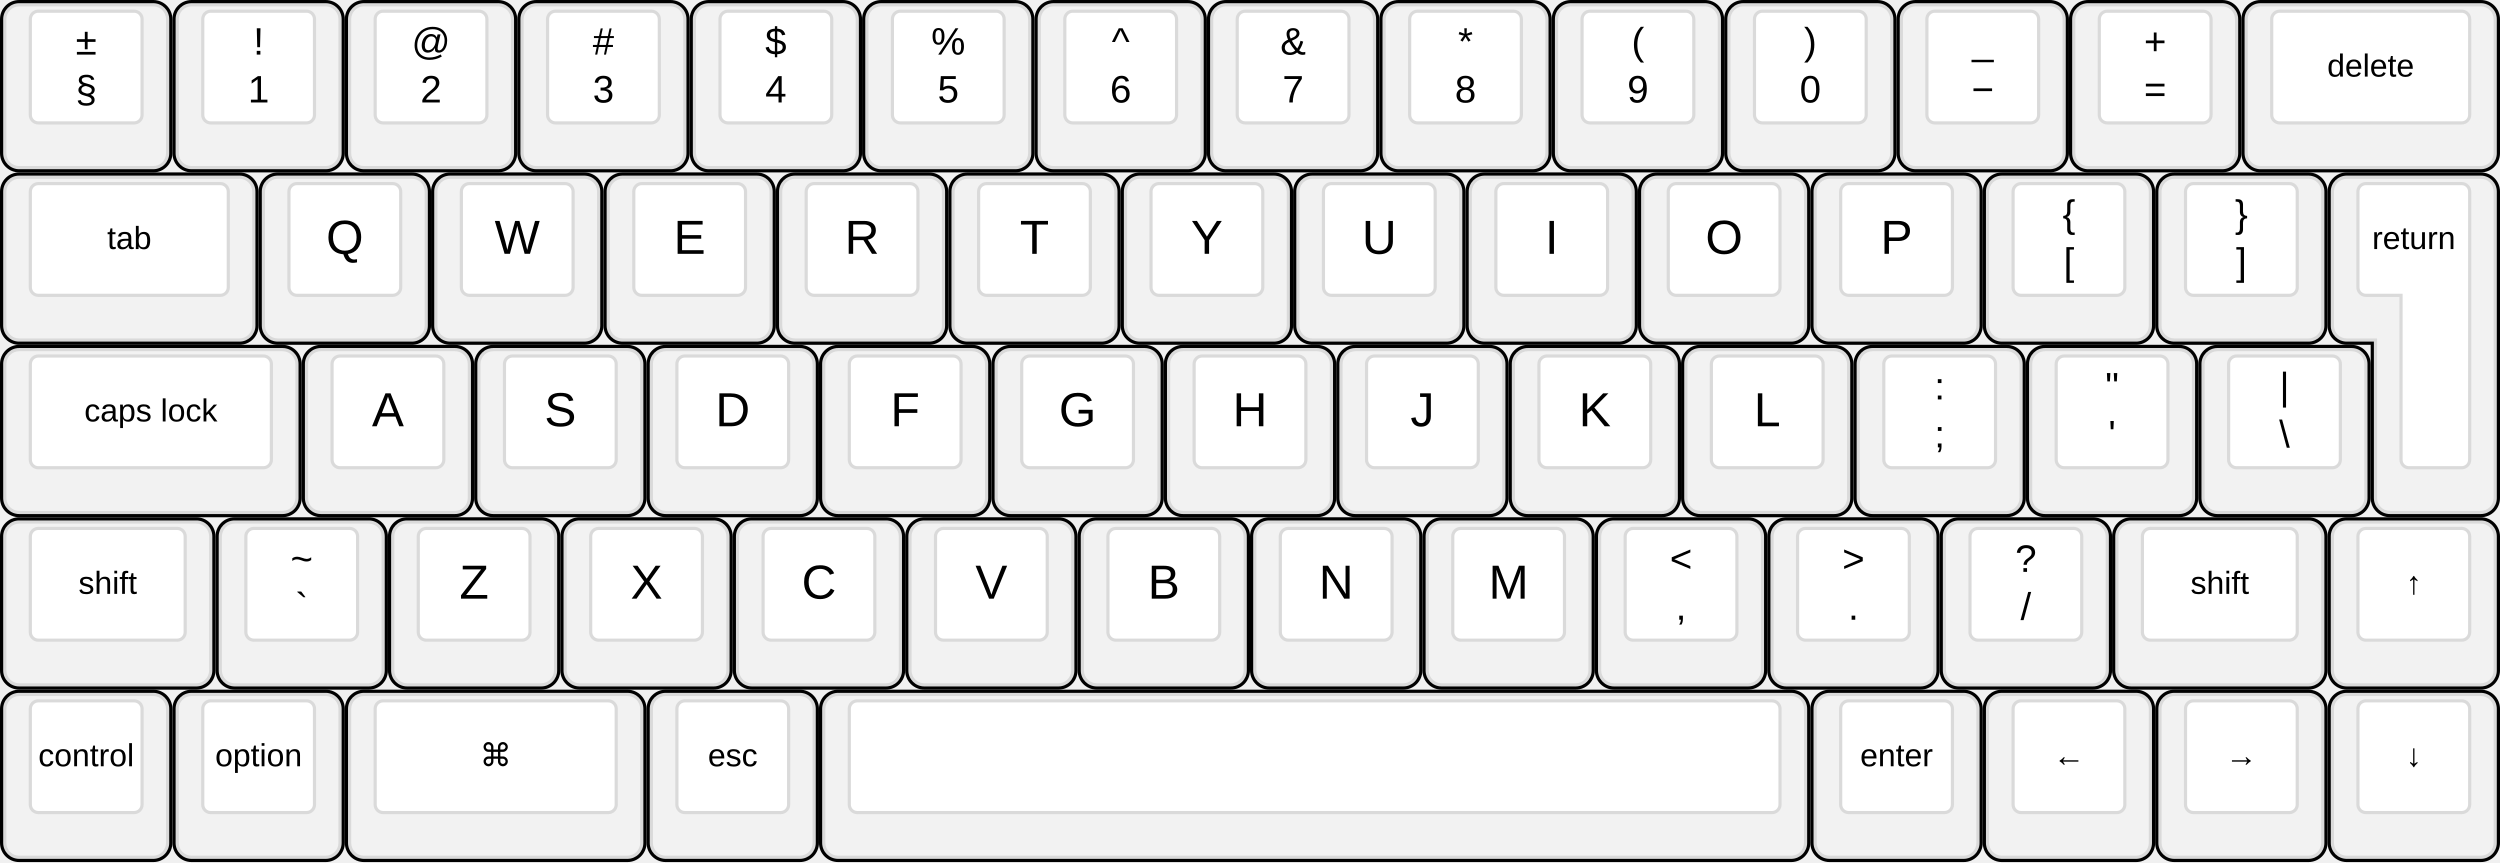
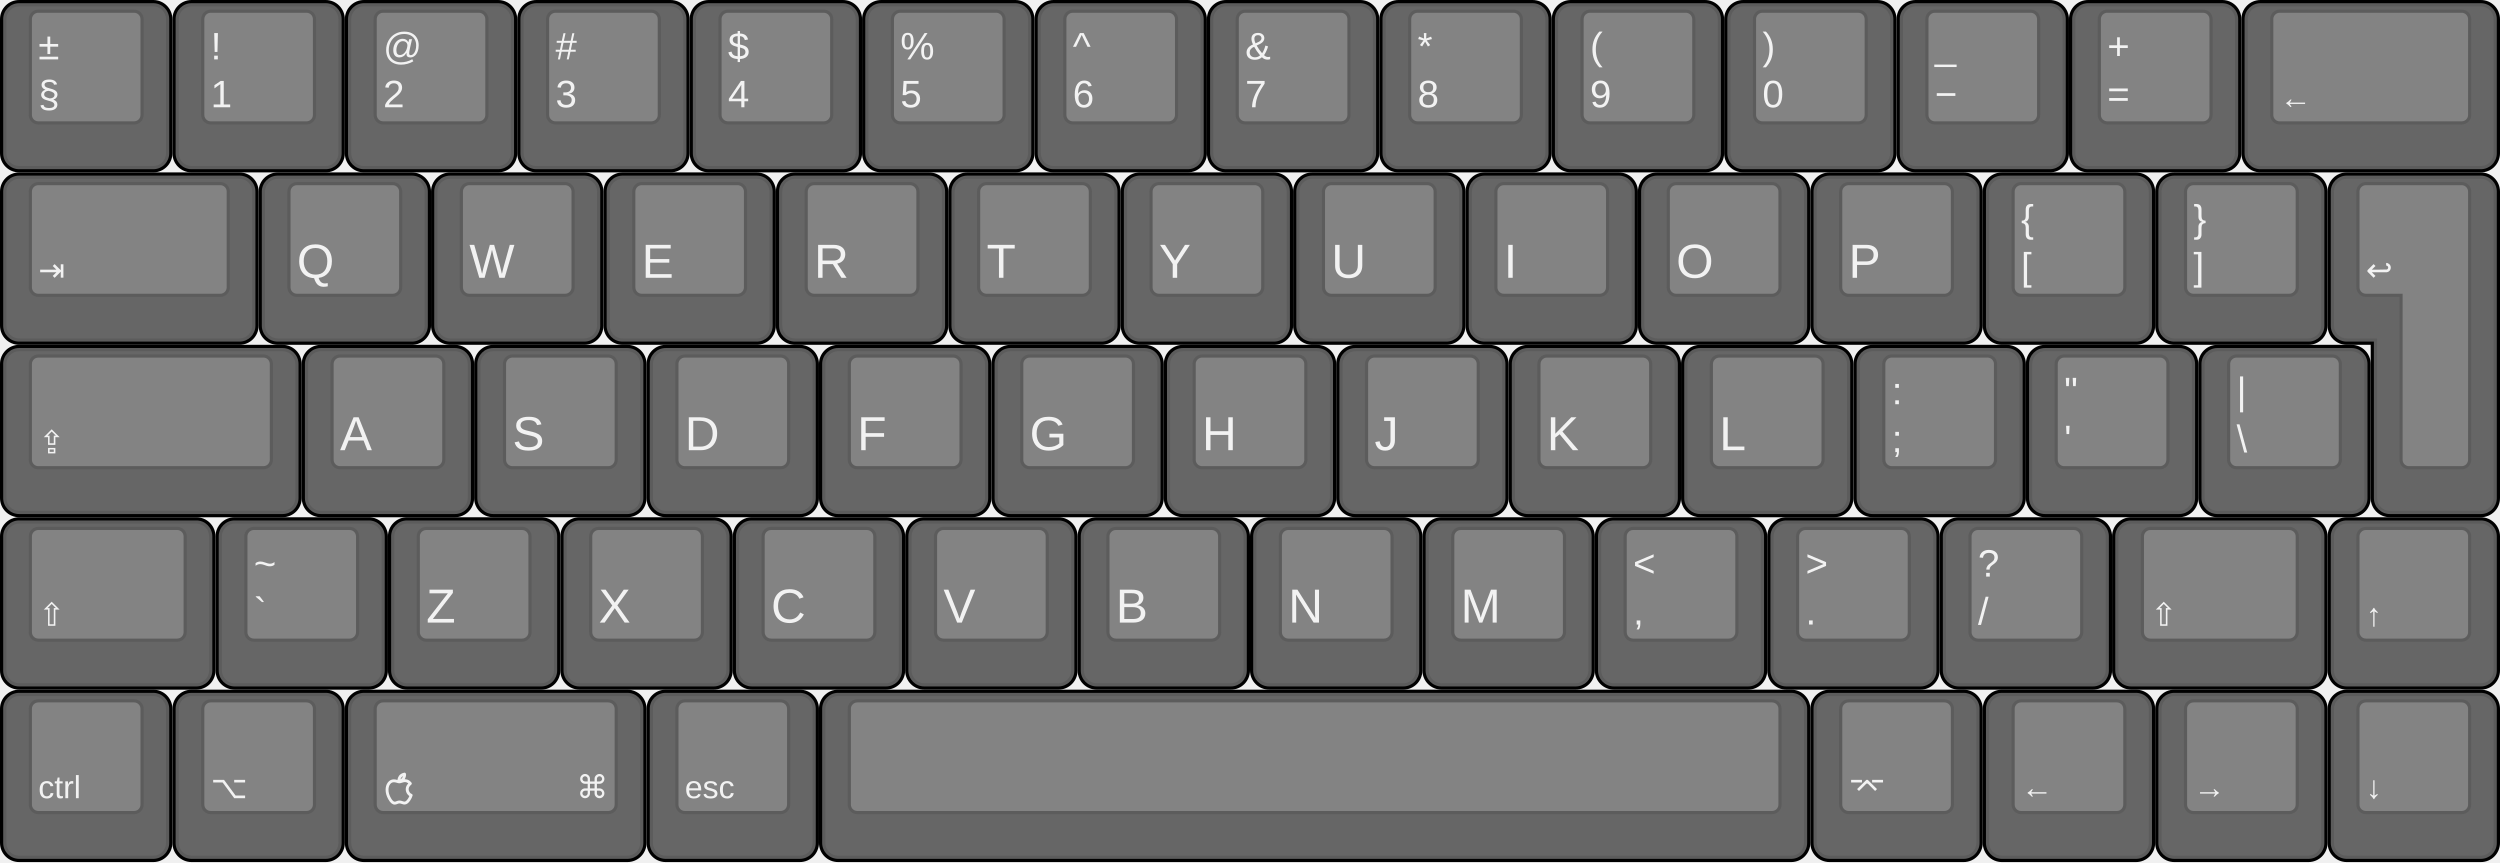
<svg xmlns="http://www.w3.org/2000/svg" xmlns:xlink="http://www.w3.org/1999/xlink" version="1.1" width="783" height="270" viewBox="0 -270 783 270">
  <defs>
    <g id="shape0">
      <path d="M 6 -54 C 2.686 -54 0 -51.314 0 -48 L 0 -6 C 0 -2.686 2.686 0 6 0 L 48 0 C 51.314 0 54 -2.686 54 -6 L 54 -48 C 54 -51.314 51.314 -54 48 -54 Z" fill="#000000" />
-       <path d="M 6 -53 C 3.239 -53 1 -50.761 1 -48 L 1 -6 C 1 -3.239 3.239 -1 6 -1 L 48 -1 C 50.761 -1 53 -3.239 53 -6 L 53 -48 C 53 -50.761 50.761 -53 48 -53 Z" fill="#dadada" />
-       <path d="M 6 -52 C 3.791 -52 2 -50.209 2 -48 L 2 -6 C 2 -3.791 3.791 -2 6 -2 L 48 -2 C 50.209 -2 52 -3.791 52 -6 L 52 -48 C 52 -50.209 50.209 -52 48 -52 Z" fill="#f2f2f2" />
-       <path d="M 12 -51 C 10.343 -51 9 -49.657 9 -48 L 9 -18 C 9 -16.343 10.343 -15 12 -15 L 42 -15 C 43.657 -15 45 -16.343 45 -18 L 45 -48 C 45 -49.657 43.657 -51 42 -51 Z" fill="#dadada" />
-       <path d="M 12 -50 C 10.895 -50 10 -49.105 10 -48 L 10 -18 C 10 -16.895 10.895 -16 12 -16 L 42 -16 C 43.105 -16 44 -16.895 44 -18 L 44 -48 C 44 -49.105 43.105 -50 42 -50 Z" fill="#ffffff" />
+       <path d="M 6 -53 C 3.239 -53 1 -50.761 1 -48 L 1 -6 C 1 -3.239 3.239 -1 6 -1 L 48 -1 C 50.761 -1 53 -3.239 53 -6 L 53 -48 C 53 -50.761 50.761 -53 48 -53 Z" fill="#5c5c5c" />
+       <path d="M 6 -52 C 3.791 -52 2 -50.209 2 -48 L 2 -6 C 2 -3.791 3.791 -2 6 -2 L 48 -2 C 50.209 -2 52 -3.791 52 -6 L 52 -48 C 52 -50.209 50.209 -52 48 -52 Z" fill="#666666" />
+       <path d="M 12 -51 C 10.343 -51 9 -49.657 9 -48 L 9 -18 C 9 -16.343 10.343 -15 12 -15 L 42 -15 C 43.657 -15 45 -16.343 45 -18 L 45 -48 C 45 -49.657 43.657 -51 42 -51 Z" fill="#5c5c5c" />
+       <path d="M 12 -50 C 10.895 -50 10 -49.105 10 -48 L 10 -18 C 10 -16.895 10.895 -16 12 -16 L 42 -16 C 43.105 -16 44 -16.895 44 -18 L 44 -48 C 44 -49.105 43.105 -50 42 -50 Z" fill="#838383" />
    </g>
    <g id="shape1">
      <path d="M 6 -54 C 2.686 -54 0 -51.314 0 -48 L 0 -6 C 0 -2.686 2.686 0 6 0 L 88.5 0 C 91.814 0 94.5 -2.686 94.5 -6 L 94.5 -48 C 94.5 -51.314 91.814 -54 88.5 -54 Z" fill="#000000" />
-       <path d="M 6 -53 C 3.239 -53 1 -50.761 1 -48 L 1 -6 C 1 -3.239 3.239 -1 6 -1 L 88.5 -1 C 91.261 -1 93.5 -3.239 93.5 -6 L 93.5 -48 C 93.5 -50.761 91.261 -53 88.5 -53 Z" fill="#dadada" />
-       <path d="M 6 -52 C 3.791 -52 2 -50.209 2 -48 L 2 -6 C 2 -3.791 3.791 -2 6 -2 L 88.5 -2 C 90.709 -2 92.5 -3.791 92.5 -6 L 92.5 -48 C 92.5 -50.209 90.709 -52 88.5 -52 Z" fill="#f2f2f2" />
-       <path d="M 12 -51 C 10.343 -51 9 -49.657 9 -48 L 9 -18 C 9 -16.343 10.343 -15 12 -15 L 82.5 -15 C 84.157 -15 85.5 -16.343 85.5 -18 L 85.5 -48 C 85.5 -49.657 84.157 -51 82.5 -51 Z" fill="#dadada" />
-       <path d="M 12 -50 C 10.895 -50 10 -49.105 10 -48 L 10 -18 C 10 -16.895 10.895 -16 12 -16 L 82.5 -16 C 83.605 -16 84.5 -16.895 84.5 -18 L 84.5 -48 C 84.5 -49.105 83.605 -50 82.5 -50 Z" fill="#ffffff" />
+       <path d="M 6 -53 C 3.239 -53 1 -50.761 1 -48 L 1 -6 C 1 -3.239 3.239 -1 6 -1 L 88.5 -1 C 91.261 -1 93.5 -3.239 93.5 -6 L 93.5 -48 C 93.5 -50.761 91.261 -53 88.5 -53 Z" fill="#5c5c5c" />
+       <path d="M 6 -52 C 3.791 -52 2 -50.209 2 -48 L 2 -6 C 2 -3.791 3.791 -2 6 -2 L 88.5 -2 C 90.709 -2 92.5 -3.791 92.5 -6 L 92.5 -48 C 92.5 -50.209 90.709 -52 88.5 -52 Z" fill="#666666" />
+       <path d="M 12 -51 C 10.343 -51 9 -49.657 9 -48 L 9 -18 C 9 -16.343 10.343 -15 12 -15 L 82.5 -15 C 84.157 -15 85.5 -16.343 85.5 -18 L 85.5 -48 C 85.5 -49.657 84.157 -51 82.5 -51 Z" fill="#5c5c5c" />
+       <path d="M 12 -50 C 10.895 -50 10 -49.105 10 -48 L 10 -18 C 10 -16.895 10.895 -16 12 -16 L 82.5 -16 C 83.605 -16 84.5 -16.895 84.5 -18 L 84.5 -48 C 84.5 -49.105 83.605 -50 82.5 -50 Z" fill="#838383" />
    </g>
    <g id="shape2">
      <path d="M 6 -54 C 2.686 -54 0 -51.314 0 -48 L 0 -6 C 0 -2.686 2.686 0 6 0 L 304.5 0 C 307.814 0 310.5 -2.686 310.5 -6 L 310.5 -48 C 310.5 -51.314 307.814 -54 304.5 -54 Z" fill="#000000" />
-       <path d="M 6 -53 C 3.239 -53 1 -50.761 1 -48 L 1 -6 C 1 -3.239 3.239 -1 6 -1 L 304.5 -1 C 307.261 -1 309.5 -3.239 309.5 -6 L 309.5 -48 C 309.5 -50.761 307.261 -53 304.5 -53 Z" fill="#dadada" />
-       <path d="M 6 -52 C 3.791 -52 2 -50.209 2 -48 L 2 -6 C 2 -3.791 3.791 -2 6 -2 L 304.5 -2 C 306.709 -2 308.5 -3.791 308.5 -6 L 308.5 -48 C 308.5 -50.209 306.709 -52 304.5 -52 Z" fill="#f2f2f2" />
-       <path d="M 12 -51 C 10.343 -51 9 -49.657 9 -48 L 9 -18 C 9 -16.343 10.343 -15 12 -15 L 298.5 -15 C 300.157 -15 301.5 -16.343 301.5 -18 L 301.5 -48 C 301.5 -49.657 300.157 -51 298.5 -51 Z" fill="#dadada" />
-       <path d="M 12 -50 C 10.895 -50 10 -49.105 10 -48 L 10 -18 C 10 -16.895 10.895 -16 12 -16 L 298.5 -16 C 299.605 -16 300.5 -16.895 300.5 -18 L 300.5 -48 C 300.5 -49.105 299.605 -50 298.5 -50 Z" fill="#ffffff" />
+       <path d="M 6 -53 C 3.239 -53 1 -50.761 1 -48 L 1 -6 C 1 -3.239 3.239 -1 6 -1 L 304.5 -1 C 307.261 -1 309.5 -3.239 309.5 -6 L 309.5 -48 C 309.5 -50.761 307.261 -53 304.5 -53 Z" fill="#5c5c5c" />
+       <path d="M 6 -52 C 3.791 -52 2 -50.209 2 -48 L 2 -6 C 2 -3.791 3.791 -2 6 -2 L 304.5 -2 C 306.709 -2 308.5 -3.791 308.5 -6 L 308.5 -48 C 308.5 -50.209 306.709 -52 304.5 -52 Z" fill="#666666" />
+       <path d="M 12 -51 C 10.343 -51 9 -49.657 9 -48 L 9 -18 C 9 -16.343 10.343 -15 12 -15 L 298.5 -15 C 300.157 -15 301.5 -16.343 301.5 -18 L 301.5 -48 C 301.5 -49.657 300.157 -51 298.5 -51 Z" fill="#5c5c5c" />
+       <path d="M 12 -50 C 10.895 -50 10 -49.105 10 -48 L 10 -18 C 10 -16.895 10.895 -16 12 -16 L 298.5 -16 C 299.605 -16 300.5 -16.895 300.5 -18 L 300.5 -48 C 300.5 -49.105 299.605 -50 298.5 -50 Z" fill="#838383" />
    </g>
    <g id="shape3">
      <path d="M 6 -54 C 2.686 -54 0 -51.314 0 -48 L 0 -6 C 0 -2.686 2.686 0 6 0 L 61.5 0 C 64.814 0 67.5 -2.686 67.5 -6 L 67.5 -48 C 67.5 -51.314 64.814 -54 61.5 -54 Z" fill="#000000" />
-       <path d="M 6 -53 C 3.239 -53 1 -50.761 1 -48 L 1 -6 C 1 -3.239 3.239 -1 6 -1 L 61.5 -1 C 64.261 -1 66.5 -3.239 66.5 -6 L 66.5 -48 C 66.5 -50.761 64.261 -53 61.5 -53 Z" fill="#dadada" />
-       <path d="M 6 -52 C 3.791 -52 2 -50.209 2 -48 L 2 -6 C 2 -3.791 3.791 -2 6 -2 L 61.5 -2 C 63.709 -2 65.5 -3.791 65.5 -6 L 65.5 -48 C 65.5 -50.209 63.709 -52 61.5 -52 Z" fill="#f2f2f2" />
-       <path d="M 12 -51 C 10.343 -51 9 -49.657 9 -48 L 9 -18 C 9 -16.343 10.343 -15 12 -15 L 55.5 -15 C 57.157 -15 58.5 -16.343 58.5 -18 L 58.5 -48 C 58.5 -49.657 57.157 -51 55.5 -51 Z" fill="#dadada" />
-       <path d="M 12 -50 C 10.895 -50 10 -49.105 10 -48 L 10 -18 C 10 -16.895 10.895 -16 12 -16 L 55.5 -16 C 56.605 -16 57.5 -16.895 57.5 -18 L 57.5 -48 C 57.5 -49.105 56.605 -50 55.5 -50 Z" fill="#ffffff" />
+       <path d="M 6 -53 C 3.239 -53 1 -50.761 1 -48 L 1 -6 C 1 -3.239 3.239 -1 6 -1 L 61.5 -1 C 64.261 -1 66.5 -3.239 66.5 -6 L 66.5 -48 C 66.5 -50.761 64.261 -53 61.5 -53 Z" fill="#5c5c5c" />
+       <path d="M 6 -52 C 3.791 -52 2 -50.209 2 -48 L 2 -6 C 2 -3.791 3.791 -2 6 -2 L 61.5 -2 C 63.709 -2 65.5 -3.791 65.5 -6 L 65.5 -48 C 65.5 -50.209 63.709 -52 61.5 -52 Z" fill="#666666" />
+       <path d="M 12 -51 C 10.343 -51 9 -49.657 9 -48 L 9 -18 C 9 -16.343 10.343 -15 12 -15 L 55.5 -15 C 57.157 -15 58.5 -16.343 58.5 -18 L 58.5 -48 C 58.5 -49.657 57.157 -51 55.5 -51 Z" fill="#5c5c5c" />
+       <path d="M 12 -50 C 10.895 -50 10 -49.105 10 -48 L 10 -18 C 10 -16.895 10.895 -16 12 -16 L 55.5 -16 C 56.605 -16 57.5 -16.895 57.5 -18 L 57.5 -48 C 57.5 -49.105 56.605 -50 55.5 -50 Z" fill="#838383" />
    </g>
    <g id="shape4">
      <path d="M -7.5 -108 C -10.814 -108 -13.5 -105.314 -13.5 -102 L -13.5 -60 C -13.5 -56.686 -10.814 -54 -7.5 -54 L 0 -54 L 0 -6 C 0 -2.686 2.686 0 6 0 L 34.5 0 C 37.814 0 40.5 -2.686 40.5 -6 L 40.5 -102 C 40.5 -105.314 37.814 -108 34.5 -108 Z" fill="#000000" />
-       <path d="M -7.5 -107 C -10.261 -107 -12.5 -104.761 -12.5 -102 L -12.5 -60 C -12.5 -57.239 -10.261 -55 -7.5 -55 L 1 -55 L 1 -54 L 1 -54 L 1 -6 C 1 -3.239 3.239 -1 6 -1 L 34.5 -1 C 37.261 -1 39.5 -3.239 39.5 -6 L 39.5 -102 C 39.5 -104.761 37.261 -107 34.5 -107 Z" fill="#dadada" />
-       <path d="M -7.5 -106 C -9.709 -106 -11.5 -104.209 -11.5 -102 L -11.5 -60 C -11.5 -57.791 -9.709 -56 -7.5 -56 L 2 -56 L 2 -54 L 2 -6 C 2 -3.791 3.791 -2 6 -2 L 34.5 -2 C 36.709 -2 38.5 -3.791 38.5 -6 L 38.5 -102 C 38.5 -104.209 36.709 -106 34.5 -106 Z" fill="#f2f2f2" />
-       <path d="M -1.5 -105 C -3.157 -105 -4.5 -103.657 -4.5 -102 L -4.5 -72 C -4.5 -70.343 -3.157 -69 -1.5 -69 L 9 -69 L 9 -60 L 9 -18 C 9 -16.343 10.343 -15 12 -15 L 28.5 -15 C 30.157 -15 31.5 -16.343 31.5 -18 L 31.5 -102 C 31.5 -103.657 30.157 -105 28.5 -105 Z" fill="#dadada" />
-       <path d="M -1.5 -104 C -2.605 -104 -3.5 -103.105 -3.5 -102 L -3.5 -72 C -3.5 -70.895 -2.605 -70 -1.5 -70 L 10 -70 L 10 -60 L 10 -18 C 10 -16.895 10.895 -16 12 -16 L 28.5 -16 C 29.605 -16 30.5 -16.895 30.5 -18 L 30.5 -102 C 30.5 -103.105 29.605 -104 28.5 -104 Z" fill="#ffffff" />
+       <path d="M -7.5 -107 C -10.261 -107 -12.5 -104.761 -12.5 -102 L -12.5 -60 C -12.5 -57.239 -10.261 -55 -7.5 -55 L 1 -55 L 1 -54 L 1 -54 L 1 -6 C 1 -3.239 3.239 -1 6 -1 L 34.5 -1 C 37.261 -1 39.5 -3.239 39.5 -6 L 39.5 -102 C 39.5 -104.761 37.261 -107 34.5 -107 Z" fill="#5c5c5c" />
+       <path d="M -7.5 -106 C -9.709 -106 -11.5 -104.209 -11.5 -102 L -11.5 -60 C -11.5 -57.791 -9.709 -56 -7.5 -56 L 2 -56 L 2 -54 L 2 -6 C 2 -3.791 3.791 -2 6 -2 L 34.5 -2 C 36.709 -2 38.5 -3.791 38.5 -6 L 38.5 -102 C 38.5 -104.209 36.709 -106 34.5 -106 Z" fill="#666666" />
+       <path d="M -1.5 -105 C -3.157 -105 -4.5 -103.657 -4.5 -102 L -4.5 -72 C -4.5 -70.343 -3.157 -69 -1.5 -69 L 9 -69 L 9 -60 L 9 -18 C 9 -16.343 10.343 -15 12 -15 L 28.5 -15 C 30.157 -15 31.5 -16.343 31.5 -18 L 31.5 -102 C 31.5 -103.657 30.157 -105 28.5 -105 Z" fill="#5c5c5c" />
+       <path d="M -1.5 -104 C -2.605 -104 -3.5 -103.105 -3.5 -102 L -3.5 -72 C -3.5 -70.895 -2.605 -70 -1.5 -70 L 10 -70 L 10 -60 L 10 -18 C 10 -16.895 10.895 -16 12 -16 L 28.5 -16 C 29.605 -16 30.5 -16.895 30.5 -18 L 30.5 -102 C 30.5 -103.105 29.605 -104 28.5 -104 Z" fill="#838383" />
    </g>
    <g id="shape5">
      <path d="M 6 -54 C 2.686 -54 0 -51.314 0 -48 L 0 -6 C 0 -2.686 2.686 0 6 0 L 75 0 C 78.314 0 81 -2.686 81 -6 L 81 -48 C 81 -51.314 78.314 -54 75 -54 Z" fill="#000000" />
-       <path d="M 6 -53 C 3.239 -53 1 -50.761 1 -48 L 1 -6 C 1 -3.239 3.239 -1 6 -1 L 75 -1 C 77.761 -1 80 -3.239 80 -6 L 80 -48 C 80 -50.761 77.761 -53 75 -53 Z" fill="#dadada" />
-       <path d="M 6 -52 C 3.791 -52 2 -50.209 2 -48 L 2 -6 C 2 -3.791 3.791 -2 6 -2 L 75 -2 C 77.209 -2 79 -3.791 79 -6 L 79 -48 C 79 -50.209 77.209 -52 75 -52 Z" fill="#f2f2f2" />
-       <path d="M 12 -51 C 10.343 -51 9 -49.657 9 -48 L 9 -18 C 9 -16.343 10.343 -15 12 -15 L 69 -15 C 70.657 -15 72 -16.343 72 -18 L 72 -48 C 72 -49.657 70.657 -51 69 -51 Z" fill="#dadada" />
-       <path d="M 12 -50 C 10.895 -50 10 -49.105 10 -48 L 10 -18 C 10 -16.895 10.895 -16 12 -16 L 69 -16 C 70.105 -16 71 -16.895 71 -18 L 71 -48 C 71 -49.105 70.105 -50 69 -50 Z" fill="#ffffff" />
-     </g>
+       <path d="M 6 -53 C 3.239 -53 1 -50.761 1 -48 L 1 -6 C 1 -3.239 3.239 -1 6 -1 L 75 -1 C 77.761 -1 80 -3.239 80 -6 L 80 -48 C 80 -50.761 77.761 -53 75 -53 Z" fill="#5c5c5c" />
+       <path d="M 6 -52 C 3.791 -52 2 -50.209 2 -48 L 2 -6 C 2 -3.791 3.791 -2 6 -2 L 75 -2 C 77.209 -2 79 -3.791 79 -6 L 79 -48 C 79 -50.209 77.209 -52 75 -52 Z" fill="#666666" />
+       <path d="M 12 -51 C 10.343 -51 9 -49.657 9 -48 L 9 -18 C 9 -16.343 10.343 -15 12 -15 L 69 -15 C 70.657 -15 72 -16.343 72 -18 L 72 -48 C 72 -49.657 70.657 -51 69 -51 Z" fill="#5c5c5c" />
+       <path d="M 12 -50 C 10.895 -50 10 -49.105 10 -48 L 10 -18 C 10 -16.895 10.895 -16 12 -16 L 69 -16 C 70.105 -16 71 -16.895 71 -18 L 71 -48 C 71 -49.105 70.105 -50 69 -50 Z" fill="#838383" />
+     </g>
+     <path id="path0" d="M 0.363 1 C 0.29 1 0.224 0.946 0.162 0.834 c -0.057 -0.1 -0.085 -0.2 -0.085 -0.297 c 0 -0.093 0.024 -0.171 0.07 -0.231 C 0.196 0.242 0.26 0.209 0.336 0.209 c 0.031 0 0.067 0.006 0.108 0.019 c 0.001 0 0.002 0 0.003 0.001 C 0.453 0.181 0.469 0.138 0.495 0.1 c 0.034 -0.049 0.089 -0.083 0.164 -0.099 c 0.021 -0.005 0.044 0.006 0.052 0.027 c 0.004 0.01 0.006 0.02 0.006 0.029 c 0 0.003 0.001 0.007 0.001 0.011 c 0 0.028 -0.007 0.059 -0.02 0.091 C 0.693 0.175 0.685 0.19 0.675 0.205 c 0.054 0 0.102 0.014 0.146 0.043 c 0.025 0.019 0.047 0.04 0.067 0.064 C 0.903 0.332 0.9 0.359 0.881 0.375 C 0.849 0.403 0.834 0.42 0.828 0.43 c -0.02 0.028 -0.029 0.056 -0.029 0.087 c 0 0.035 0.01 0.067 0.03 0.096 c 0.019 0.027 0.039 0.044 0.062 0.051 c 0.011 0.003 0.021 0.012 0.027 0.022 c 0.005 0.01 0.007 0.023 0.003 0.035 C 0.907 0.77 0.882 0.819 0.849 0.87 C 0.792 0.956 0.733 0.998 0.67 0.998 c -0.024 0 -0.053 -0.006 -0.091 -0.02 C 0.545 0.965 0.524 0.963 0.512 0.963 c -0.017 0 -0.038 0.005 -0.06 0.015 C 0.416 0.993 0.388 1 0.363 1 z M 0.336 0.3 c -0.047 0 -0.085 0.02 -0.117 0.061 C 0.185 0.406 0.168 0.465 0.168 0.538 c 0 0.082 0.024 0.167 0.073 0.252 c 0.043 0.078 0.085 0.119 0.122 0.119 c 0.008 0 0.024 -0.002 0.054 -0.015 C 0.483 0.865 0.536 0.865 0.61 0.893 c 0.034 0.012 0.051 0.014 0.06 0.014 c 0.038 0 0.077 -0.047 0.104 -0.087 c 0.02 -0.03 0.036 -0.059 0.047 -0.088 C 0.796 0.716 0.773 0.694 0.754 0.666 c -0.03 -0.044 -0.046 -0.094 -0.046 -0.148 c 0 -0.05 0.015 -0.096 0.044 -0.139 c 0.008 -0.013 0.02 -0.026 0.035 -0.041 C 0.781 0.333 0.775 0.327 0.768 0.322 c -0.042 -0.028 -0.087 -0.038 -0.169 -0.01 C 0.556 0.327 0.527 0.333 0.506 0.333 c -0.011 0 -0.033 -0.002 -0.087 -0.019 C 0.386 0.305 0.358 0.3 0.336 0.3 z M 0.62 0.11 C 0.598 0.121 0.582 0.135 0.57 0.152 C 0.557 0.169 0.548 0.188 0.543 0.209 c 0.009 -0.005 0.02 -0.014 0.032 -0.024 c 0.018 -0.018 0.031 -0.038 0.04 -0.059 C 0.617 0.121 0.619 0.115 0.62 0.11 z" />
  </defs>
  <g class="keyboard">
    <g class="key">
      <use xlink:href="#shape0" transform="translate(0 0)" />
-       <text x="27" y="-30" text-anchor="middle" font-family="Arial" font-size="10" textLength="30" lengthAdjust="spacingAndGlyphs" fill="#000000">control</text>
+       <text x="12" y="-20" text-anchor="start" font-family="Arial" font-size="10" fill="#f2f2f2">ctrl</text>
    </g>
    <g class="key">
      <use xlink:href="#shape0" transform="translate(54 0)" />
-       <text x="81" y="-30" text-anchor="middle" font-family="Arial" font-size="10" fill="#000000">option</text>
+       <text x="66" y="-20" text-anchor="start" font-family="Arial" font-size="10" fill="#f2f2f2">⌥</text>
    </g>
    <g class="key">
      <use xlink:href="#shape1" transform="translate(108 0)" />
-       <text x="155.25" y="-30" text-anchor="middle" font-family="Arial" font-size="10" fill="#000000">⌘</text>
+       <use xlink:href="#path0" transform="translate(120 -28) scale(10 10)" fill="#f2f2f2" />
+       <text x="190.5" y="-20" text-anchor="end" font-family="Arial" font-size="10" fill="#f2f2f2">⌘</text>
    </g>
    <g class="key">
      <use xlink:href="#shape0" transform="translate(202.5 0)" />
-       <text x="229.5" y="-30" text-anchor="middle" font-family="Arial" font-size="10" fill="#000000">esc</text>
+       <text x="214.5" y="-20" text-anchor="start" font-family="Arial" font-size="10" fill="#f2f2f2">esc</text>
    </g>
    <g class="key">
      <use xlink:href="#shape2" transform="translate(256.5 0)" />
    </g>
    <g class="key">
      <use xlink:href="#shape0" transform="translate(567 0)" />
-       <text x="594" y="-30" text-anchor="middle" font-family="Arial" font-size="10" fill="#000000">enter</text>
+       <text x="579" y="-20" text-anchor="start" font-family="Arial" font-size="10" fill="#f2f2f2">⌤</text>
    </g>
    <g class="key">
      <use xlink:href="#shape0" transform="translate(621 0)" />
-       <text x="648" y="-30" text-anchor="middle" font-family="Arial" font-size="10" fill="#000000">←</text>
+       <text x="633" y="-20" text-anchor="start" font-family="Arial" font-size="10" fill="#f2f2f2">←</text>
    </g>
    <g class="key">
      <use xlink:href="#shape0" transform="translate(675 0)" />
-       <text x="702" y="-30" text-anchor="middle" font-family="Arial" font-size="10" fill="#000000">→</text>
+       <text x="687" y="-20" text-anchor="start" font-family="Arial" font-size="10" fill="#f2f2f2">→</text>
    </g>
    <g class="key">
      <use xlink:href="#shape0" transform="translate(729 0)" />
-       <text x="756" y="-30" text-anchor="middle" font-family="Arial" font-size="10" fill="#000000">↓</text>
+       <text x="741" y="-20" text-anchor="start" font-family="Arial" font-size="10" fill="#f2f2f2">↓</text>
    </g>
    <g class="key">
      <use xlink:href="#shape3" transform="translate(0 -54)" />
-       <text x="33.75" y="-84" text-anchor="middle" font-family="Arial" font-size="10" fill="#000000">shift</text>
+       <text x="12" y="-74" text-anchor="start" font-family="Arial" font-size="10" fill="#f2f2f2">⇧</text>
    </g>
    <g class="key">
      <use xlink:href="#shape0" transform="translate(67.5 -54)" />
-       <text x="94.5" y="-75.9" text-anchor="middle" font-family="Arial" font-size="12" fill="#000000">`</text>
-       <text x="94.5" y="-90.9" text-anchor="middle" font-family="Arial" font-size="12" fill="#000000">~</text>
+       <text x="79.5" y="-74.4" text-anchor="start" font-family="Arial" font-size="12" fill="#f2f2f2">`</text>
+       <text x="79.5" y="-89.4" text-anchor="start" font-family="Arial" font-size="12" fill="#f2f2f2">~</text>
    </g>
    <g class="key">
      <use xlink:href="#shape0" transform="translate(121.5 -54)" />
-       <text x="148.5" y="-82.5" text-anchor="middle" font-family="Arial" font-size="15" fill="#000000">Z</text>
+       <text x="133.5" y="-75" text-anchor="start" font-family="Arial" font-size="15" fill="#f2f2f2">Z</text>
    </g>
    <g class="key">
      <use xlink:href="#shape0" transform="translate(175.5 -54)" />
-       <text x="202.5" y="-82.5" text-anchor="middle" font-family="Arial" font-size="15" fill="#000000">X</text>
+       <text x="187.5" y="-75" text-anchor="start" font-family="Arial" font-size="15" fill="#f2f2f2">X</text>
    </g>
    <g class="key">
      <use xlink:href="#shape0" transform="translate(229.5 -54)" />
-       <text x="256.5" y="-82.5" text-anchor="middle" font-family="Arial" font-size="15" fill="#000000">C</text>
+       <text x="241.5" y="-75" text-anchor="start" font-family="Arial" font-size="15" fill="#f2f2f2">C</text>
    </g>
    <g class="key">
      <use xlink:href="#shape0" transform="translate(283.5 -54)" />
-       <text x="310.5" y="-82.5" text-anchor="middle" font-family="Arial" font-size="15" fill="#000000">V</text>
+       <text x="295.5" y="-75" text-anchor="start" font-family="Arial" font-size="15" fill="#f2f2f2">V</text>
    </g>
    <g class="key">
      <use xlink:href="#shape0" transform="translate(337.5 -54)" />
-       <text x="364.5" y="-82.5" text-anchor="middle" font-family="Arial" font-size="15" fill="#000000">B</text>
+       <text x="349.5" y="-75" text-anchor="start" font-family="Arial" font-size="15" fill="#f2f2f2">B</text>
    </g>
    <g class="key">
      <use xlink:href="#shape0" transform="translate(391.5 -54)" />
-       <text x="418.5" y="-82.5" text-anchor="middle" font-family="Arial" font-size="15" fill="#000000">N</text>
+       <text x="403.5" y="-75" text-anchor="start" font-family="Arial" font-size="15" fill="#f2f2f2">N</text>
    </g>
    <g class="key">
      <use xlink:href="#shape0" transform="translate(445.5 -54)" />
-       <text x="472.5" y="-82.5" text-anchor="middle" font-family="Arial" font-size="15" fill="#000000">M</text>
+       <text x="457.5" y="-75" text-anchor="start" font-family="Arial" font-size="15" fill="#f2f2f2">M</text>
    </g>
    <g class="key">
      <use xlink:href="#shape0" transform="translate(499.5 -54)" />
-       <text x="526.5" y="-75.9" text-anchor="middle" font-family="Arial" font-size="12" fill="#000000">,</text>
-       <text x="526.5" y="-90.9" text-anchor="middle" font-family="Arial" font-size="12" fill="#000000">&lt;</text>
+       <text x="511.5" y="-74.4" text-anchor="start" font-family="Arial" font-size="12" fill="#f2f2f2">,</text>
+       <text x="511.5" y="-89.4" text-anchor="start" font-family="Arial" font-size="12" fill="#f2f2f2">&lt;</text>
    </g>
    <g class="key">
      <use xlink:href="#shape0" transform="translate(553.5 -54)" />
-       <text x="580.5" y="-75.9" text-anchor="middle" font-family="Arial" font-size="12" fill="#000000">.</text>
-       <text x="580.5" y="-90.9" text-anchor="middle" font-family="Arial" font-size="12" fill="#000000">&gt;</text>
+       <text x="565.5" y="-74.4" text-anchor="start" font-family="Arial" font-size="12" fill="#f2f2f2">.</text>
+       <text x="565.5" y="-89.4" text-anchor="start" font-family="Arial" font-size="12" fill="#f2f2f2">&gt;</text>
    </g>
    <g class="key">
      <use xlink:href="#shape0" transform="translate(607.5 -54)" />
-       <text x="634.5" y="-75.9" text-anchor="middle" font-family="Arial" font-size="12" fill="#000000">/</text>
-       <text x="634.5" y="-90.9" text-anchor="middle" font-family="Arial" font-size="12" fill="#000000">?</text>
+       <text x="619.5" y="-74.4" text-anchor="start" font-family="Arial" font-size="12" fill="#f2f2f2">/</text>
+       <text x="619.5" y="-89.4" text-anchor="start" font-family="Arial" font-size="12" fill="#f2f2f2">?</text>
    </g>
    <g class="key">
      <use xlink:href="#shape3" transform="translate(661.5 -54)" />
-       <text x="695.25" y="-84" text-anchor="middle" font-family="Arial" font-size="10" fill="#000000">shift</text>
+       <text x="673.5" y="-74" text-anchor="start" font-family="Arial" font-size="10" fill="#f2f2f2">⇧</text>
    </g>
    <g class="key">
      <use xlink:href="#shape0" transform="translate(729 -54)" />
-       <text x="756" y="-84" text-anchor="middle" font-family="Arial" font-size="10" fill="#000000">↑</text>
+       <text x="741" y="-74" text-anchor="start" font-family="Arial" font-size="10" fill="#f2f2f2">↑</text>
    </g>
    <g class="key">
      <use xlink:href="#shape1" transform="translate(0 -108)" />
-       <text x="47.25" y="-138" text-anchor="middle" font-family="Arial" font-size="10" fill="#000000">caps lock</text>
+       <text x="12" y="-128" text-anchor="start" font-family="Arial" font-size="10" fill="#f2f2f2">⇪</text>
    </g>
    <g class="key">
      <use xlink:href="#shape0" transform="translate(94.5 -108)" />
-       <text x="121.5" y="-136.5" text-anchor="middle" font-family="Arial" font-size="15" fill="#000000">A</text>
+       <text x="106.5" y="-129" text-anchor="start" font-family="Arial" font-size="15" fill="#f2f2f2">A</text>
    </g>
    <g class="key">
      <use xlink:href="#shape0" transform="translate(148.5 -108)" />
-       <text x="175.5" y="-136.5" text-anchor="middle" font-family="Arial" font-size="15" fill="#000000">S</text>
+       <text x="160.5" y="-129" text-anchor="start" font-family="Arial" font-size="15" fill="#f2f2f2">S</text>
    </g>
    <g class="key">
      <use xlink:href="#shape0" transform="translate(202.5 -108)" />
-       <text x="229.5" y="-136.5" text-anchor="middle" font-family="Arial" font-size="15" fill="#000000">D</text>
+       <text x="214.5" y="-129" text-anchor="start" font-family="Arial" font-size="15" fill="#f2f2f2">D</text>
    </g>
    <g class="key">
      <use xlink:href="#shape0" transform="translate(256.5 -108)" />
-       <text x="283.5" y="-136.5" text-anchor="middle" font-family="Arial" font-size="15" fill="#000000">F</text>
+       <text x="268.5" y="-129" text-anchor="start" font-family="Arial" font-size="15" fill="#f2f2f2">F</text>
    </g>
    <g class="key">
      <use xlink:href="#shape0" transform="translate(310.5 -108)" />
-       <text x="337.5" y="-136.5" text-anchor="middle" font-family="Arial" font-size="15" fill="#000000">G</text>
+       <text x="322.5" y="-129" text-anchor="start" font-family="Arial" font-size="15" fill="#f2f2f2">G</text>
    </g>
    <g class="key">
      <use xlink:href="#shape0" transform="translate(364.5 -108)" />
-       <text x="391.5" y="-136.5" text-anchor="middle" font-family="Arial" font-size="15" fill="#000000">H</text>
+       <text x="376.5" y="-129" text-anchor="start" font-family="Arial" font-size="15" fill="#f2f2f2">H</text>
    </g>
    <g class="key">
      <use xlink:href="#shape0" transform="translate(418.5 -108)" />
-       <text x="445.5" y="-136.5" text-anchor="middle" font-family="Arial" font-size="15" fill="#000000">J</text>
+       <text x="430.5" y="-129" text-anchor="start" font-family="Arial" font-size="15" fill="#f2f2f2">J</text>
    </g>
    <g class="key">
      <use xlink:href="#shape0" transform="translate(472.5 -108)" />
-       <text x="499.5" y="-136.5" text-anchor="middle" font-family="Arial" font-size="15" fill="#000000">K</text>
+       <text x="484.5" y="-129" text-anchor="start" font-family="Arial" font-size="15" fill="#f2f2f2">K</text>
    </g>
    <g class="key">
      <use xlink:href="#shape0" transform="translate(526.5 -108)" />
-       <text x="553.5" y="-136.5" text-anchor="middle" font-family="Arial" font-size="15" fill="#000000">L</text>
+       <text x="538.5" y="-129" text-anchor="start" font-family="Arial" font-size="15" fill="#f2f2f2">L</text>
    </g>
    <g class="key">
      <use xlink:href="#shape0" transform="translate(580.5 -108)" />
-       <text x="607.5" y="-129.9" text-anchor="middle" font-family="Arial" font-size="12" fill="#000000">;</text>
-       <text x="607.5" y="-144.9" text-anchor="middle" font-family="Arial" font-size="12" fill="#000000">:</text>
+       <text x="592.5" y="-128.4" text-anchor="start" font-family="Arial" font-size="12" fill="#f2f2f2">;</text>
+       <text x="592.5" y="-143.4" text-anchor="start" font-family="Arial" font-size="12" fill="#f2f2f2">:</text>
    </g>
    <g class="key">
      <use xlink:href="#shape0" transform="translate(634.5 -108)" />
-       <text x="661.5" y="-129.9" text-anchor="middle" font-family="Arial" font-size="12" fill="#000000">'</text>
-       <text x="661.5" y="-144.9" text-anchor="middle" font-family="Arial" font-size="12" fill="#000000">"</text>
+       <text x="646.5" y="-128.4" text-anchor="start" font-family="Arial" font-size="12" fill="#f2f2f2">'</text>
+       <text x="646.5" y="-143.4" text-anchor="start" font-family="Arial" font-size="12" fill="#f2f2f2">"</text>
    </g>
    <g class="key">
      <use xlink:href="#shape0" transform="translate(688.5 -108)" />
-       <text x="715.5" y="-129.9" text-anchor="middle" font-family="Arial" font-size="12" fill="#000000">\</text>
-       <text x="715.5" y="-144.9" text-anchor="middle" font-family="Arial" font-size="12" fill="#000000">|</text>
+       <text x="700.5" y="-128.4" text-anchor="start" font-family="Arial" font-size="12" fill="#f2f2f2">\</text>
+       <text x="700.5" y="-143.4" text-anchor="start" font-family="Arial" font-size="12" fill="#f2f2f2">|</text>
    </g>
    <g class="key">
      <use xlink:href="#shape4" transform="translate(742.5 -108)" />
-       <text x="756" y="-192" text-anchor="middle" font-family="Arial" font-size="10" fill="#000000">return</text>
+       <text x="741" y="-182" text-anchor="start" font-family="Arial" font-size="10" fill="#f2f2f2">↩</text>
    </g>
    <g class="key">
      <use xlink:href="#shape5" transform="translate(0 -162)" />
-       <text x="40.5" y="-192" text-anchor="middle" font-family="Arial" font-size="10" fill="#000000">tab</text>
+       <text x="12" y="-182" text-anchor="start" font-family="Arial" font-size="10" fill="#f2f2f2">⇥</text>
    </g>
    <g class="key">
      <use xlink:href="#shape0" transform="translate(81 -162)" />
-       <text x="108" y="-190.5" text-anchor="middle" font-family="Arial" font-size="15" fill="#000000">Q</text>
+       <text x="93" y="-183" text-anchor="start" font-family="Arial" font-size="15" fill="#f2f2f2">Q</text>
    </g>
    <g class="key">
      <use xlink:href="#shape0" transform="translate(135 -162)" />
-       <text x="162" y="-190.5" text-anchor="middle" font-family="Arial" font-size="15" fill="#000000">W</text>
+       <text x="147" y="-183" text-anchor="start" font-family="Arial" font-size="15" fill="#f2f2f2">W</text>
    </g>
    <g class="key">
      <use xlink:href="#shape0" transform="translate(189 -162)" />
-       <text x="216" y="-190.5" text-anchor="middle" font-family="Arial" font-size="15" fill="#000000">E</text>
+       <text x="201" y="-183" text-anchor="start" font-family="Arial" font-size="15" fill="#f2f2f2">E</text>
    </g>
    <g class="key">
      <use xlink:href="#shape0" transform="translate(243 -162)" />
-       <text x="270" y="-190.5" text-anchor="middle" font-family="Arial" font-size="15" fill="#000000">R</text>
+       <text x="255" y="-183" text-anchor="start" font-family="Arial" font-size="15" fill="#f2f2f2">R</text>
    </g>
    <g class="key">
      <use xlink:href="#shape0" transform="translate(297 -162)" />
-       <text x="324" y="-190.5" text-anchor="middle" font-family="Arial" font-size="15" fill="#000000">T</text>
+       <text x="309" y="-183" text-anchor="start" font-family="Arial" font-size="15" fill="#f2f2f2">T</text>
    </g>
    <g class="key">
      <use xlink:href="#shape0" transform="translate(351 -162)" />
-       <text x="378" y="-190.5" text-anchor="middle" font-family="Arial" font-size="15" fill="#000000">Y</text>
+       <text x="363" y="-183" text-anchor="start" font-family="Arial" font-size="15" fill="#f2f2f2">Y</text>
    </g>
    <g class="key">
      <use xlink:href="#shape0" transform="translate(405 -162)" />
-       <text x="432" y="-190.5" text-anchor="middle" font-family="Arial" font-size="15" fill="#000000">U</text>
+       <text x="417" y="-183" text-anchor="start" font-family="Arial" font-size="15" fill="#f2f2f2">U</text>
    </g>
    <g class="key">
      <use xlink:href="#shape0" transform="translate(459 -162)" />
-       <text x="486" y="-190.5" text-anchor="middle" font-family="Arial" font-size="15" fill="#000000">I</text>
+       <text x="471" y="-183" text-anchor="start" font-family="Arial" font-size="15" fill="#f2f2f2">I</text>
    </g>
    <g class="key">
      <use xlink:href="#shape0" transform="translate(513 -162)" />
-       <text x="540" y="-190.5" text-anchor="middle" font-family="Arial" font-size="15" fill="#000000">O</text>
+       <text x="525" y="-183" text-anchor="start" font-family="Arial" font-size="15" fill="#f2f2f2">O</text>
    </g>
    <g class="key">
      <use xlink:href="#shape0" transform="translate(567 -162)" />
-       <text x="594" y="-190.5" text-anchor="middle" font-family="Arial" font-size="15" fill="#000000">P</text>
+       <text x="579" y="-183" text-anchor="start" font-family="Arial" font-size="15" fill="#f2f2f2">P</text>
    </g>
    <g class="key">
      <use xlink:href="#shape0" transform="translate(621 -162)" />
-       <text x="648" y="-183.9" text-anchor="middle" font-family="Arial" font-size="12" fill="#000000">[</text>
-       <text x="648" y="-198.9" text-anchor="middle" font-family="Arial" font-size="12" fill="#000000">{</text>
+       <text x="633" y="-182.4" text-anchor="start" font-family="Arial" font-size="12" fill="#f2f2f2">[</text>
+       <text x="633" y="-197.4" text-anchor="start" font-family="Arial" font-size="12" fill="#f2f2f2">{</text>
    </g>
    <g class="key">
      <use xlink:href="#shape0" transform="translate(675 -162)" />
-       <text x="702" y="-183.9" text-anchor="middle" font-family="Arial" font-size="12" fill="#000000">]</text>
-       <text x="702" y="-198.9" text-anchor="middle" font-family="Arial" font-size="12" fill="#000000">}</text>
+       <text x="687" y="-182.4" text-anchor="start" font-family="Arial" font-size="12" fill="#f2f2f2">]</text>
+       <text x="687" y="-197.4" text-anchor="start" font-family="Arial" font-size="12" fill="#f2f2f2">}</text>
    </g>
    <g class="key">
      <use xlink:href="#shape0" transform="translate(0 -216)" />
-       <text x="27" y="-237.9" text-anchor="middle" font-family="Arial" font-size="12" fill="#000000">§</text>
-       <text x="27" y="-252.9" text-anchor="middle" font-family="Arial" font-size="12" fill="#000000">±</text>
+       <text x="12" y="-236.4" text-anchor="start" font-family="Arial" font-size="12" fill="#f2f2f2">§</text>
+       <text x="12" y="-251.4" text-anchor="start" font-family="Arial" font-size="12" fill="#f2f2f2">±</text>
    </g>
    <g class="key">
      <use xlink:href="#shape0" transform="translate(54 -216)" />
-       <text x="81" y="-237.9" text-anchor="middle" font-family="Arial" font-size="12" fill="#000000">1</text>
-       <text x="81" y="-252.9" text-anchor="middle" font-family="Arial" font-size="12" fill="#000000">!</text>
+       <text x="66" y="-236.4" text-anchor="start" font-family="Arial" font-size="12" fill="#f2f2f2">1</text>
+       <text x="66" y="-251.4" text-anchor="start" font-family="Arial" font-size="12" fill="#f2f2f2">!</text>
    </g>
    <g class="key">
      <use xlink:href="#shape0" transform="translate(108 -216)" />
-       <text x="135" y="-237.9" text-anchor="middle" font-family="Arial" font-size="12" fill="#000000">2</text>
-       <text x="135" y="-252.9" text-anchor="middle" font-family="Arial" font-size="12" fill="#000000">@</text>
+       <text x="120" y="-236.4" text-anchor="start" font-family="Arial" font-size="12" fill="#f2f2f2">2</text>
+       <text x="120" y="-251.4" text-anchor="start" font-family="Arial" font-size="12" fill="#f2f2f2">@</text>
    </g>
    <g class="key">
      <use xlink:href="#shape0" transform="translate(162 -216)" />
-       <text x="189" y="-237.9" text-anchor="middle" font-family="Arial" font-size="12" fill="#000000">3</text>
-       <text x="189" y="-252.9" text-anchor="middle" font-family="Arial" font-size="12" fill="#000000">#</text>
+       <text x="174" y="-236.4" text-anchor="start" font-family="Arial" font-size="12" fill="#f2f2f2">3</text>
+       <text x="174" y="-251.4" text-anchor="start" font-family="Arial" font-size="12" fill="#f2f2f2">#</text>
    </g>
    <g class="key">
      <use xlink:href="#shape0" transform="translate(216 -216)" />
-       <text x="243" y="-237.9" text-anchor="middle" font-family="Arial" font-size="12" fill="#000000">4</text>
-       <text x="243" y="-252.9" text-anchor="middle" font-family="Arial" font-size="12" fill="#000000">$</text>
+       <text x="228" y="-236.4" text-anchor="start" font-family="Arial" font-size="12" fill="#f2f2f2">4</text>
+       <text x="228" y="-251.4" text-anchor="start" font-family="Arial" font-size="12" fill="#f2f2f2">$</text>
    </g>
    <g class="key">
      <use xlink:href="#shape0" transform="translate(270 -216)" />
-       <text x="297" y="-237.9" text-anchor="middle" font-family="Arial" font-size="12" fill="#000000">5</text>
-       <text x="297" y="-252.9" text-anchor="middle" font-family="Arial" font-size="12" fill="#000000">%</text>
+       <text x="282" y="-236.4" text-anchor="start" font-family="Arial" font-size="12" fill="#f2f2f2">5</text>
+       <text x="282" y="-251.4" text-anchor="start" font-family="Arial" font-size="12" fill="#f2f2f2">%</text>
    </g>
    <g class="key">
      <use xlink:href="#shape0" transform="translate(324 -216)" />
-       <text x="351" y="-237.9" text-anchor="middle" font-family="Arial" font-size="12" fill="#000000">6</text>
-       <text x="351" y="-252.9" text-anchor="middle" font-family="Arial" font-size="12" fill="#000000">^</text>
+       <text x="336" y="-236.4" text-anchor="start" font-family="Arial" font-size="12" fill="#f2f2f2">6</text>
+       <text x="336" y="-251.4" text-anchor="start" font-family="Arial" font-size="12" fill="#f2f2f2">^</text>
    </g>
    <g class="key">
      <use xlink:href="#shape0" transform="translate(378 -216)" />
-       <text x="405" y="-237.9" text-anchor="middle" font-family="Arial" font-size="12" fill="#000000">7</text>
-       <text x="405" y="-252.9" text-anchor="middle" font-family="Arial" font-size="12" fill="#000000">&amp;</text>
+       <text x="390" y="-236.4" text-anchor="start" font-family="Arial" font-size="12" fill="#f2f2f2">7</text>
+       <text x="390" y="-251.4" text-anchor="start" font-family="Arial" font-size="12" fill="#f2f2f2">&amp;</text>
    </g>
    <g class="key">
      <use xlink:href="#shape0" transform="translate(432 -216)" />
-       <text x="459" y="-237.9" text-anchor="middle" font-family="Arial" font-size="12" fill="#000000">8</text>
-       <text x="459" y="-252.9" text-anchor="middle" font-family="Arial" font-size="12" fill="#000000">*</text>
+       <text x="444" y="-236.4" text-anchor="start" font-family="Arial" font-size="12" fill="#f2f2f2">8</text>
+       <text x="444" y="-251.4" text-anchor="start" font-family="Arial" font-size="12" fill="#f2f2f2">*</text>
    </g>
    <g class="key">
      <use xlink:href="#shape0" transform="translate(486 -216)" />
-       <text x="513" y="-237.9" text-anchor="middle" font-family="Arial" font-size="12" fill="#000000">9</text>
-       <text x="513" y="-252.9" text-anchor="middle" font-family="Arial" font-size="12" fill="#000000">(</text>
+       <text x="498" y="-236.4" text-anchor="start" font-family="Arial" font-size="12" fill="#f2f2f2">9</text>
+       <text x="498" y="-251.4" text-anchor="start" font-family="Arial" font-size="12" fill="#f2f2f2">(</text>
    </g>
    <g class="key">
      <use xlink:href="#shape0" transform="translate(540 -216)" />
-       <text x="567" y="-237.9" text-anchor="middle" font-family="Arial" font-size="12" fill="#000000">0</text>
-       <text x="567" y="-252.9" text-anchor="middle" font-family="Arial" font-size="12" fill="#000000">)</text>
+       <text x="552" y="-236.4" text-anchor="start" font-family="Arial" font-size="12" fill="#f2f2f2">0</text>
+       <text x="552" y="-251.4" text-anchor="start" font-family="Arial" font-size="12" fill="#f2f2f2">)</text>
    </g>
    <g class="key">
      <use xlink:href="#shape0" transform="translate(594 -216)" />
-       <text x="621" y="-237.9" text-anchor="middle" font-family="Arial" font-size="12" fill="#000000">−</text>
-       <text x="621" y="-252.9" text-anchor="middle" font-family="Arial" font-size="12" fill="#000000">_</text>
+       <text x="606" y="-236.4" text-anchor="start" font-family="Arial" font-size="12" fill="#f2f2f2">−</text>
+       <text x="606" y="-251.4" text-anchor="start" font-family="Arial" font-size="12" fill="#f2f2f2">_</text>
    </g>
    <g class="key">
      <use xlink:href="#shape0" transform="translate(648 -216)" />
-       <text x="675" y="-237.9" text-anchor="middle" font-family="Arial" font-size="12" fill="#000000">=</text>
-       <text x="675" y="-252.9" text-anchor="middle" font-family="Arial" font-size="12" fill="#000000">+</text>
+       <text x="660" y="-236.4" text-anchor="start" font-family="Arial" font-size="12" fill="#f2f2f2">=</text>
+       <text x="660" y="-251.4" text-anchor="start" font-family="Arial" font-size="12" fill="#f2f2f2">+</text>
    </g>
    <g class="key">
      <use xlink:href="#shape5" transform="translate(702 -216)" />
-       <text x="742.5" y="-246" text-anchor="middle" font-family="Arial" font-size="10" fill="#000000">delete</text>
+       <text x="714" y="-236" text-anchor="start" font-family="Arial" font-size="10" fill="#f2f2f2">←</text>
    </g>
  </g>
</svg>
